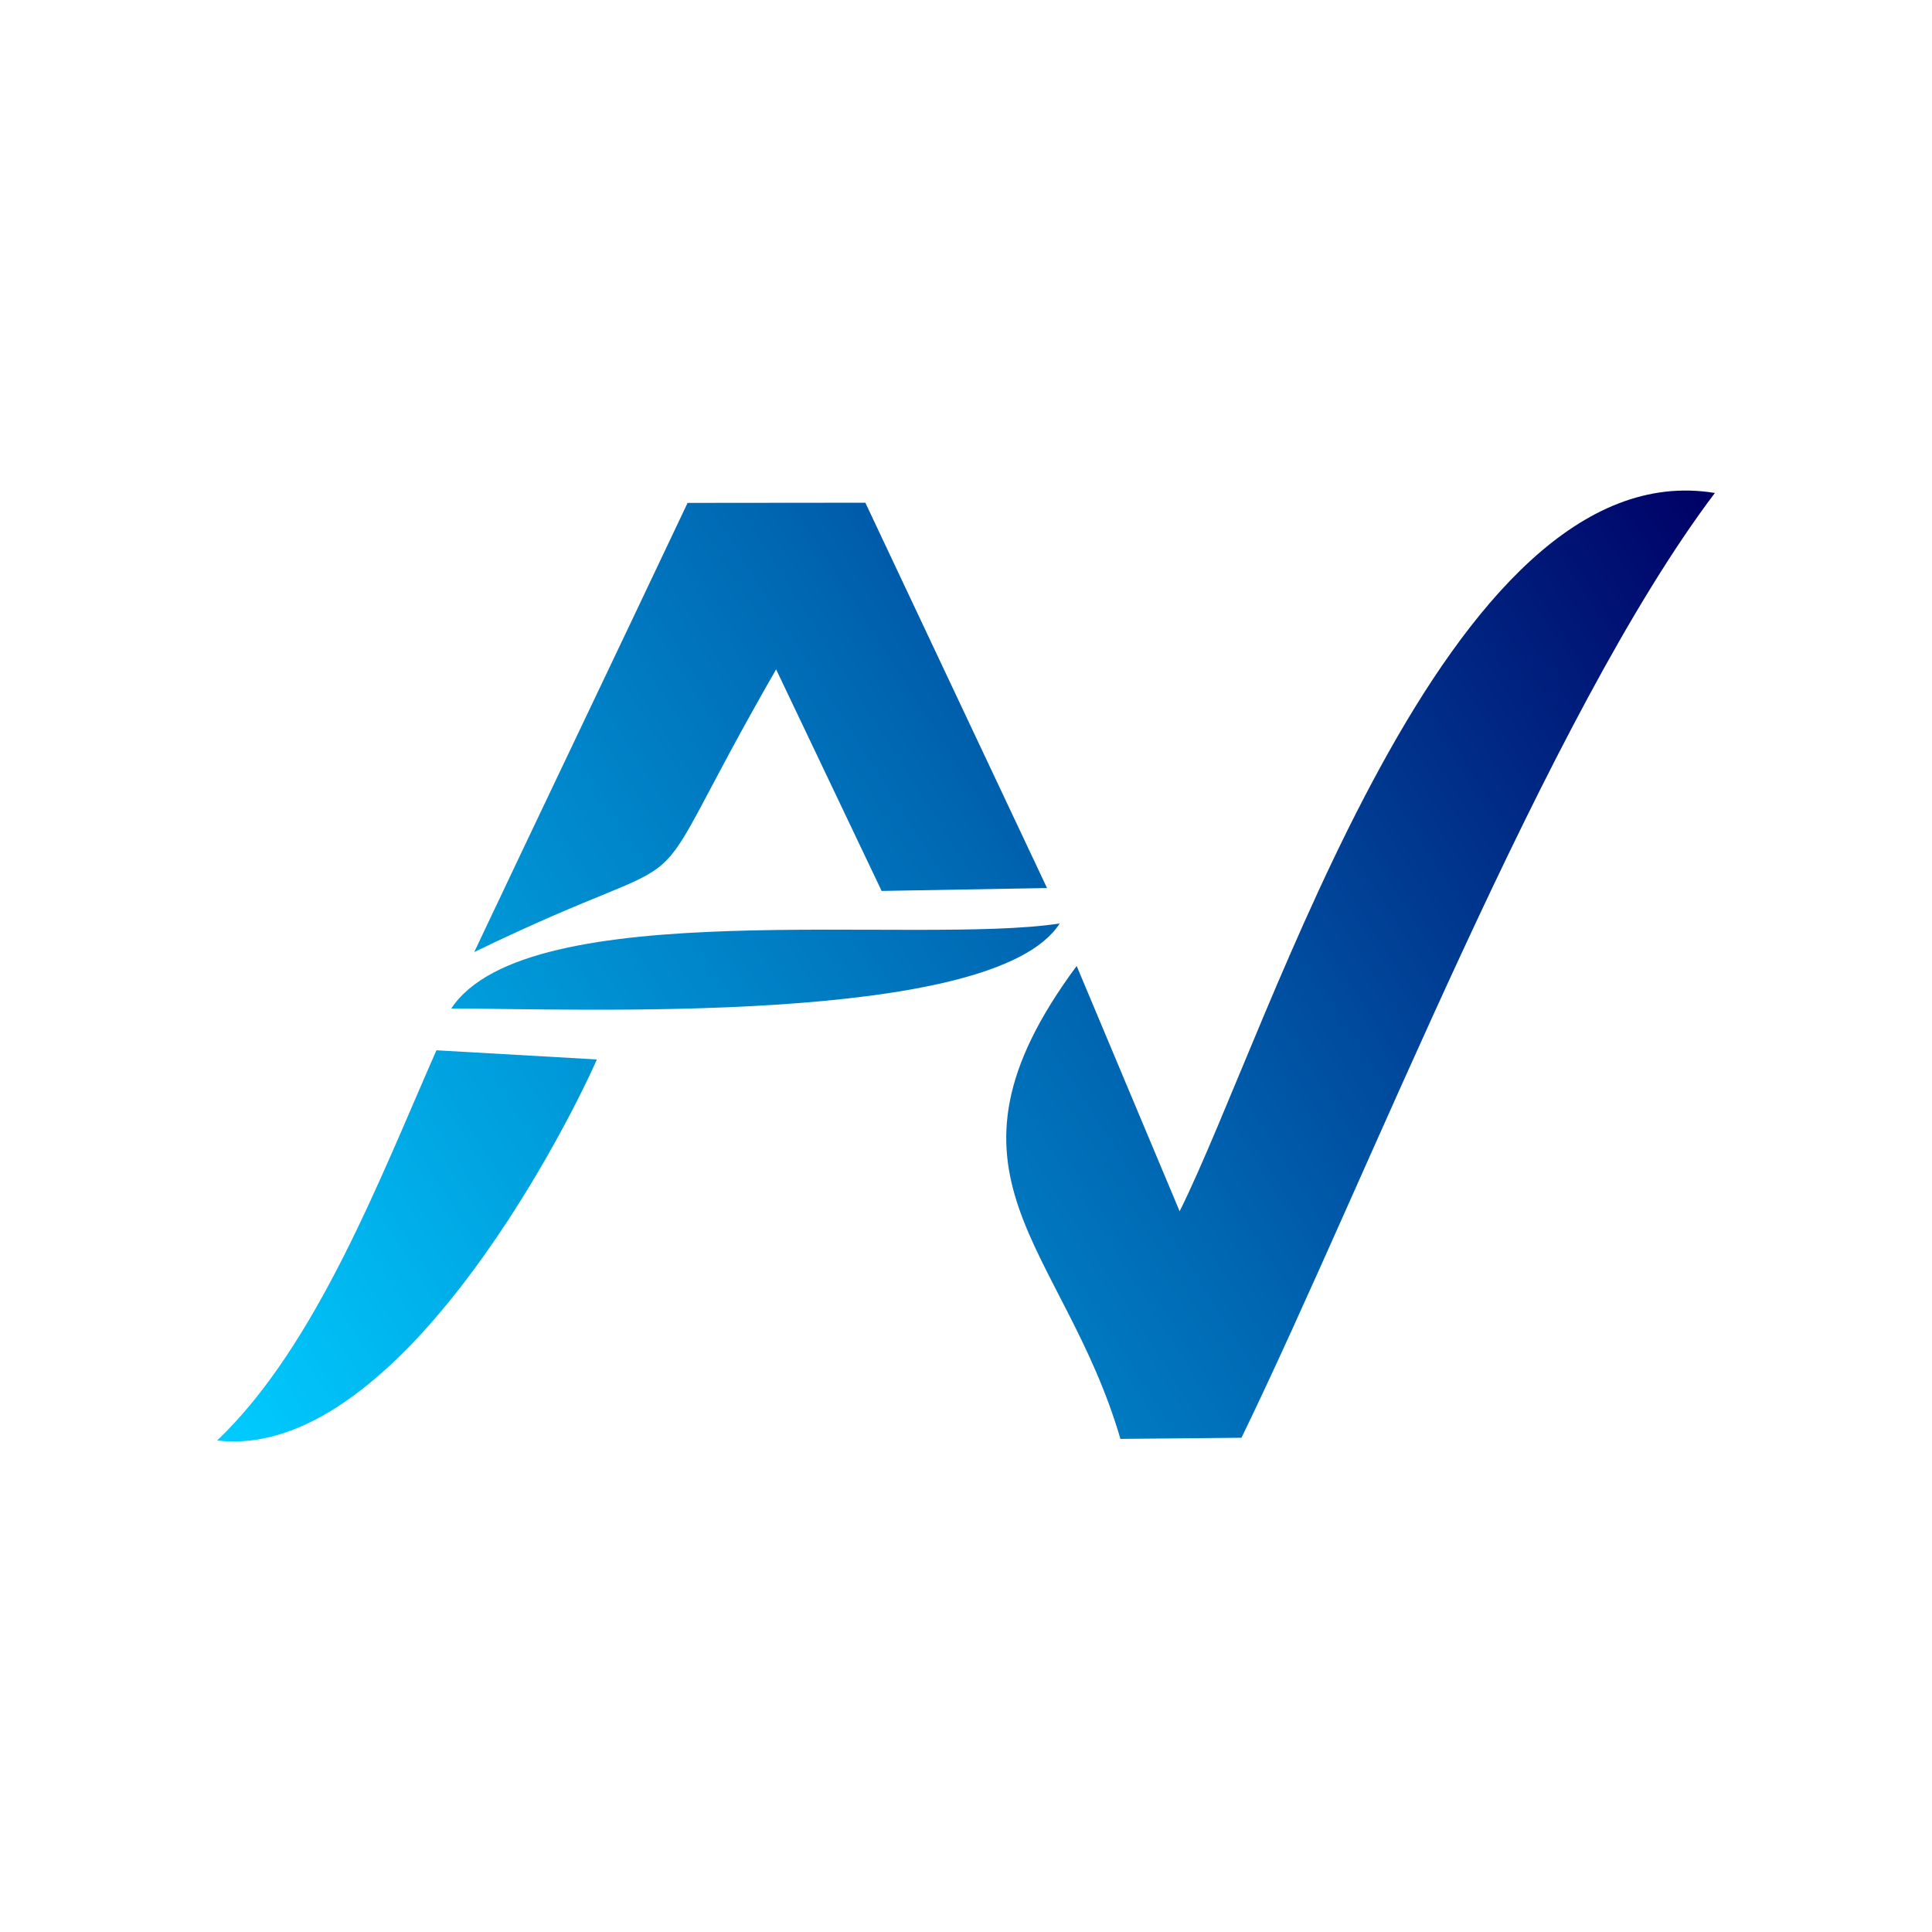
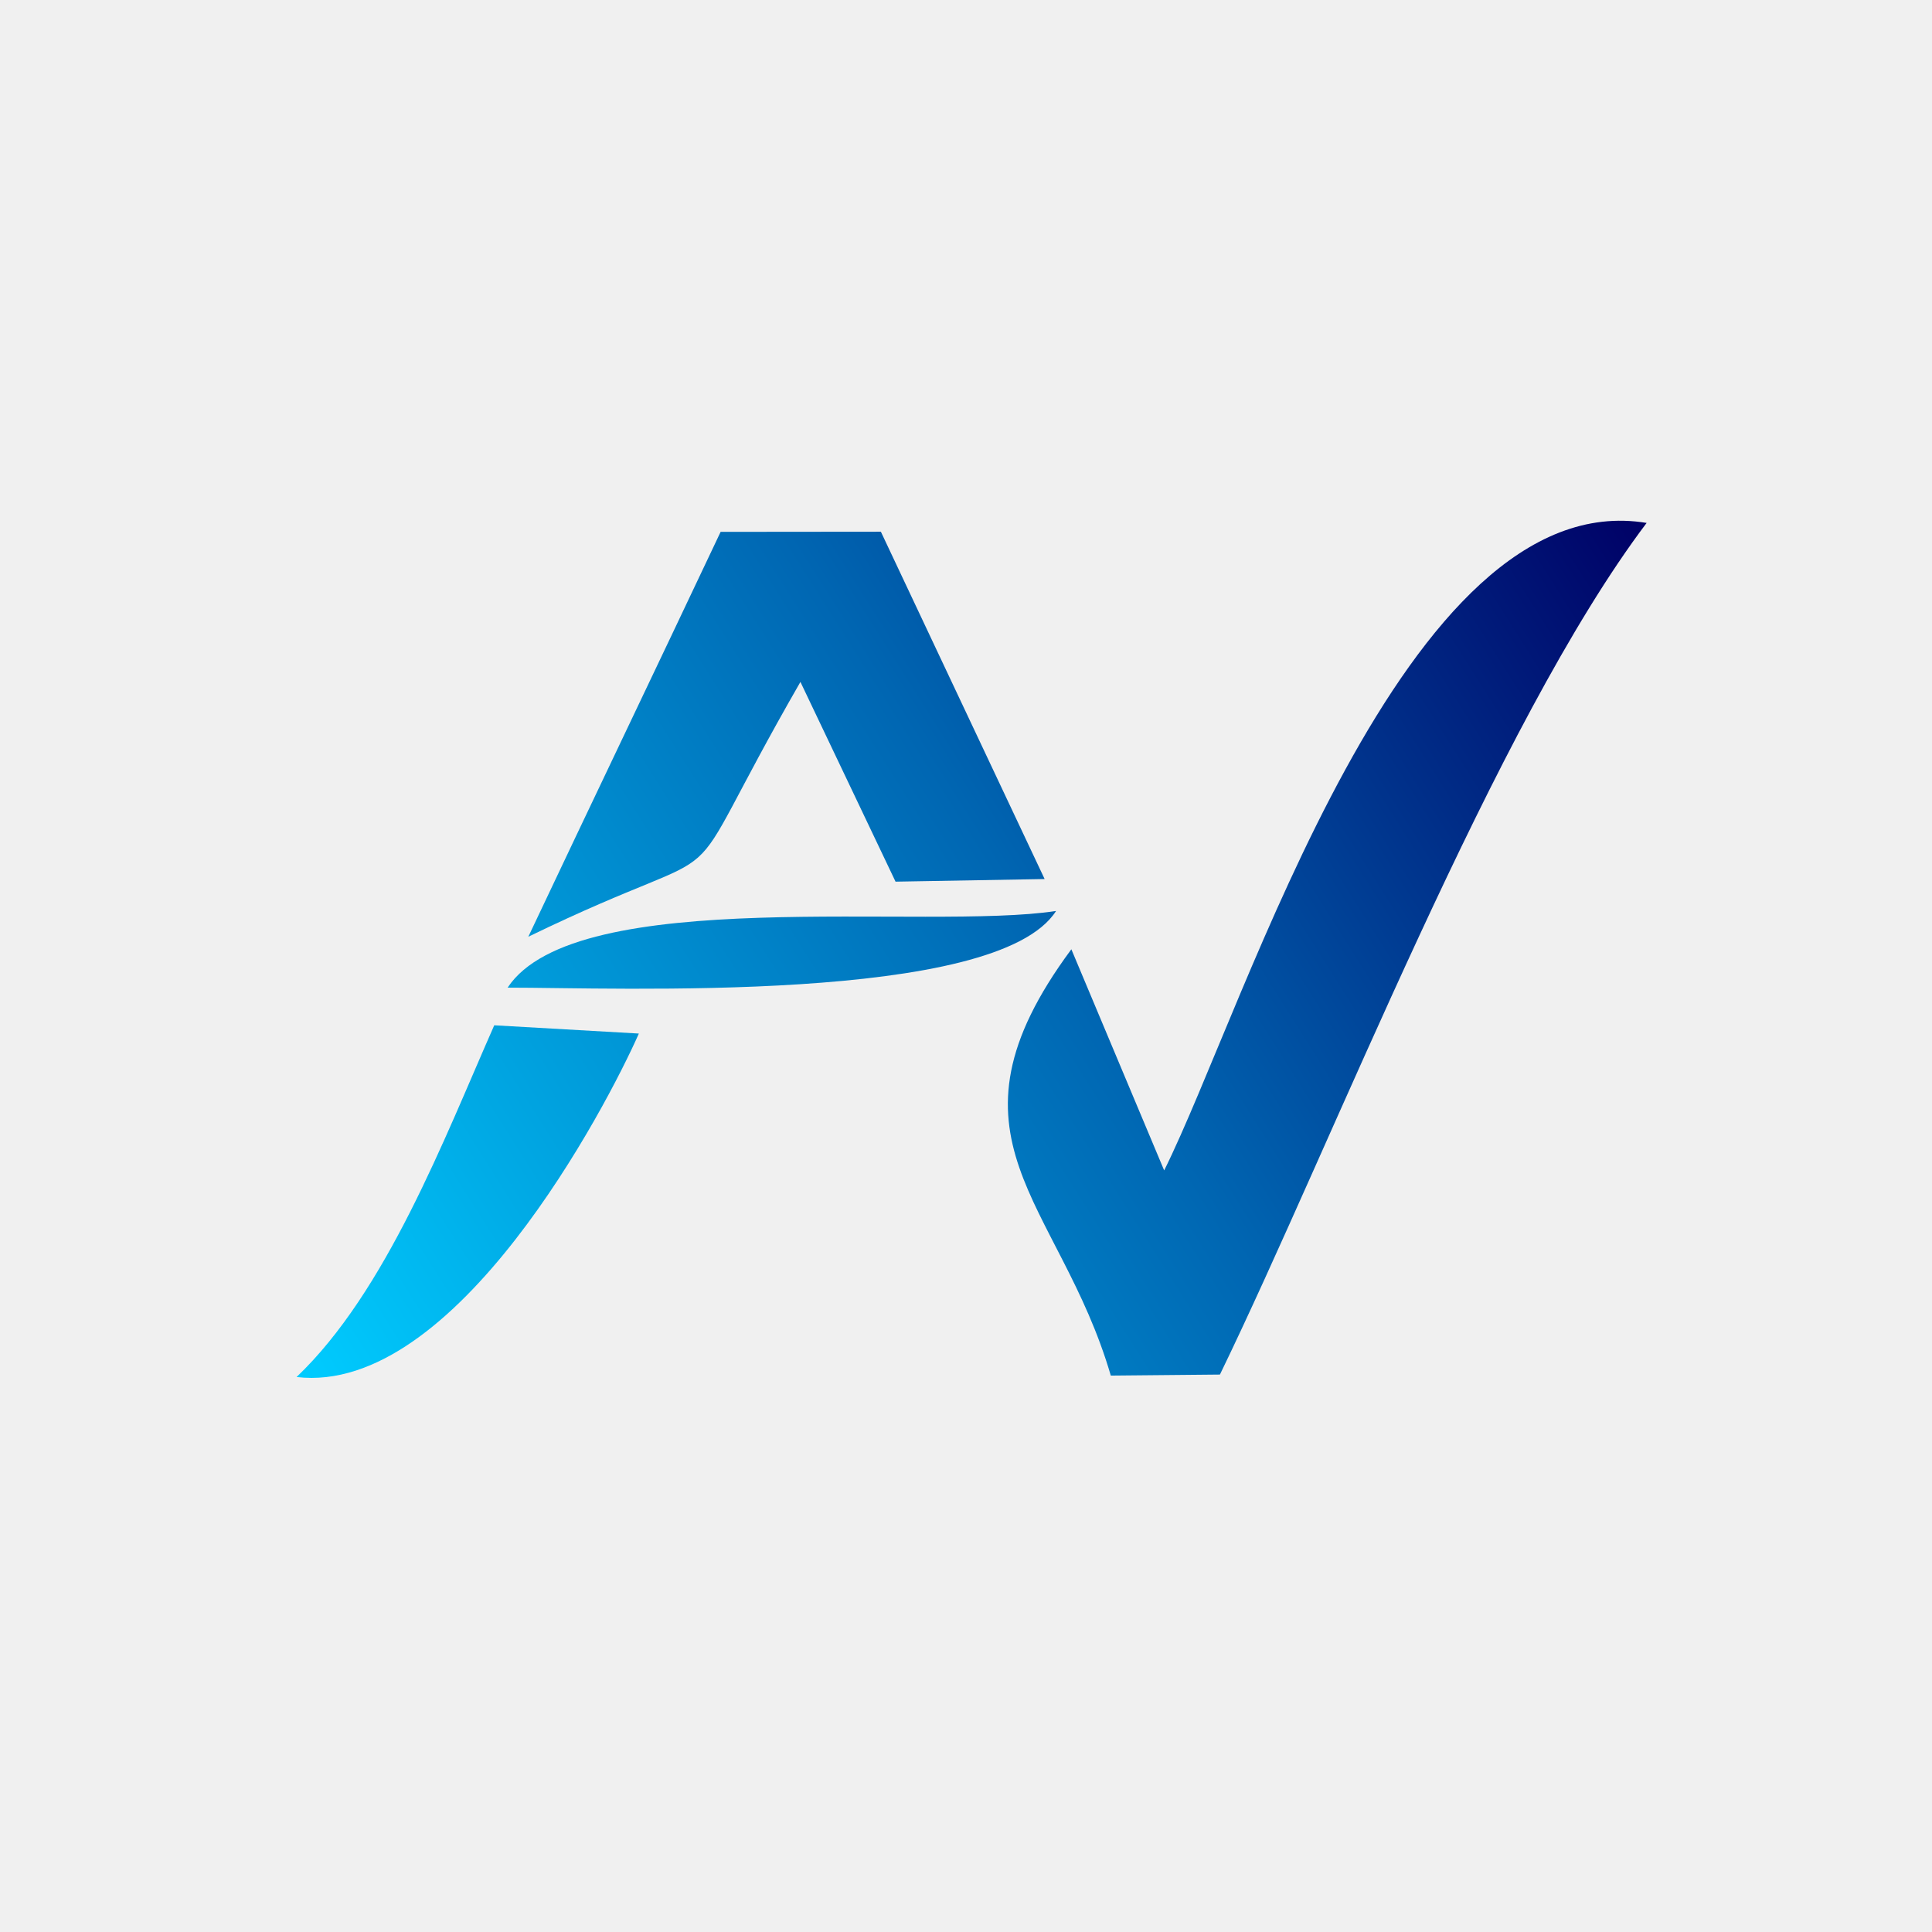
<svg xmlns="http://www.w3.org/2000/svg" xmlns:xlink="http://www.w3.org/1999/xlink" xml:space="preserve" width="256px" height="256px" version="1.1" style="shape-rendering:geometricPrecision; text-rendering:geometricPrecision; image-rendering:optimizeQuality; fill-rule:evenodd; clip-rule:evenodd" viewBox="0 0 256 256">
  <defs>
    <style type="text/css">
   
-     .str0 {stroke:white;stroke-width:0.756;stroke-miterlimit:22.926}
-     .fil0 {fill:white}
-     .fil4 {fill:url(#id0)}
+     .fil2 {fill:url(#id0)}
    .fil3 {fill:url(#id1)}
    .fil1 {fill:url(#id2)}
-     .fil2 {fill:url(#id3)}
+     .fil0 {fill:url(#id3)}
   
  </style>
-     <linearGradient id="id0" gradientUnits="userSpaceOnUse" x1="227.228" y1="65.323" x2="28.772" y2="190.871">
+     <linearGradient id="id0" gradientUnits="userSpaceOnUse" x1="218.188" y1="69.291" x2="39.296" y2="182.462">
      <stop offset="0" style="stop-opacity:1; stop-color:#000066" />
      <stop offset="0.459" style="stop-opacity:1; stop-color:#0066B2" />
      <stop offset="1" style="stop-opacity:1; stop-color:#00CCFF" />
    </linearGradient>
-     <linearGradient id="id1" gradientUnits="userSpaceOnUse" xlink:href="#id0" x1="227.228" y1="65.324" x2="28.773" y2="190.871">
+     <linearGradient id="id1" gradientUnits="userSpaceOnUse" xlink:href="#id0" x1="218.187" y1="69.292" x2="39.296" y2="182.462">
  </linearGradient>
-     <linearGradient id="id2" gradientUnits="userSpaceOnUse" xlink:href="#id0" x1="227.227" y1="65.323" x2="28.773" y2="190.871">
+     <linearGradient id="id2" gradientUnits="userSpaceOnUse" xlink:href="#id0" x1="218.188" y1="69.292" x2="39.295" y2="182.462">
  </linearGradient>
-     <linearGradient id="id3" gradientUnits="userSpaceOnUse" xlink:href="#id0" x1="227.229" y1="65.324" x2="28.772" y2="190.87">
+     <linearGradient id="id3" gradientUnits="userSpaceOnUse" xlink:href="#id0" x1="218.188" y1="69.291" x2="39.296" y2="182.462">
  </linearGradient>
  </defs>
  <g id="Layer_x0020_1">
-     <rect class="fil0 str0" x="-0.001" width="256" height="256" />
-     <g id="_649644344">
-       <path class="fil1" d="M28.773 190.871c13.184,-12.558 21.693,-35.014 29.058,-51.703l21.258 1.215c-4.695,10.62 -26.906,53.258 -50.316,50.488z" />
-       <path class="fil2" d="M59.796 133.635c10.086,-15.281 61.614,-8.349 80.619,-11.271 -8.729,13.706 -64.798,11.251 -80.619,11.271z" />
-       <path class="fil3" d="M62.837 126.152c33.401,-16.196 19.894,-2.478 40.002,-37.458l13.982 29.36 21.915 -0.385 -24.072 -51.056 -23.556 0.022c-9.377,19.835 -18.894,39.681 -28.271,59.517z" />
-       <path class="fil4" d="M142.664 127.996l13.644 32.504c12.112,-24.345 35.274,-101.082 70.92,-95.177 -22.26,29.492 -45.931,90.556 -62.723,125.187l-16.043 0.152c-7.562,-25.858 -26.396,-34.862 -5.798,-62.666z" />
+     <g id="_649877616">
+       <path class="fil0" d="M39.296 182.462c11.885,-11.319 19.555,-31.561 26.194,-46.605l19.162 1.094c-4.231,9.574 -24.254,48.008 -45.356,45.511z" />
+       <path class="fil1" d="M67.261 130.869c9.092,-13.774 55.54,-7.526 72.672,-10.16 -7.869,12.355 -58.411,10.142 -72.672,10.16z" />
+       <path class="fil2" d="M70.003 124.123c30.107,-14.599 17.932,-2.233 36.058,-33.765l12.604 26.466 19.754 -0.347 -21.699 -46.023 -21.234 0.02c-8.452,17.879 -17.031,35.769 -25.483,53.649z" />
+       <path class="fil3" d="M141.96 125.786l12.299 29.3c10.918,-21.945 31.797,-91.118 63.928,-85.795 -20.065,26.584 -41.402,81.629 -56.54,112.846l-14.46 0.137c-6.817,-23.309 -23.795,-31.426 -5.227,-56.488z" />
    </g>
  </g>
</svg>
